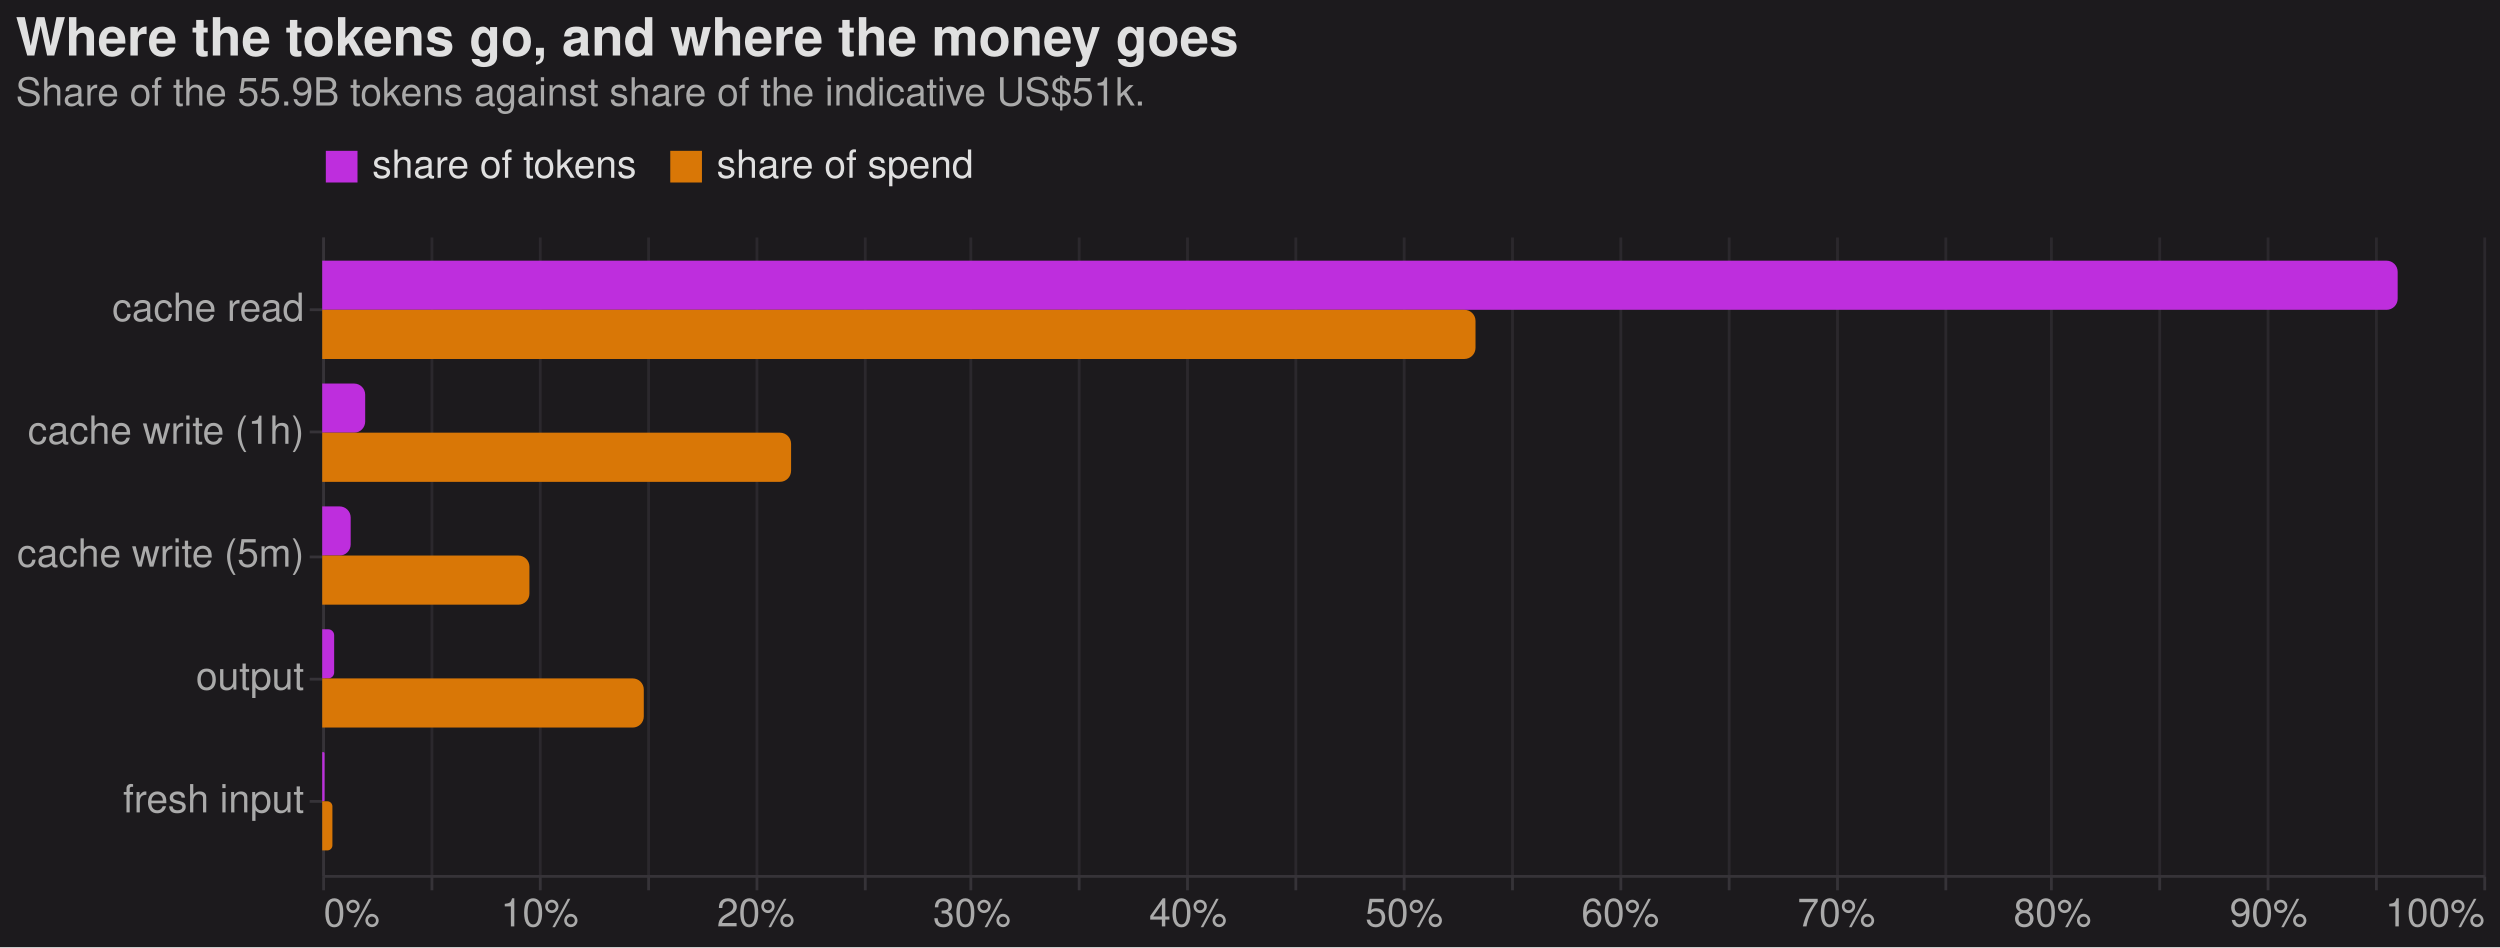
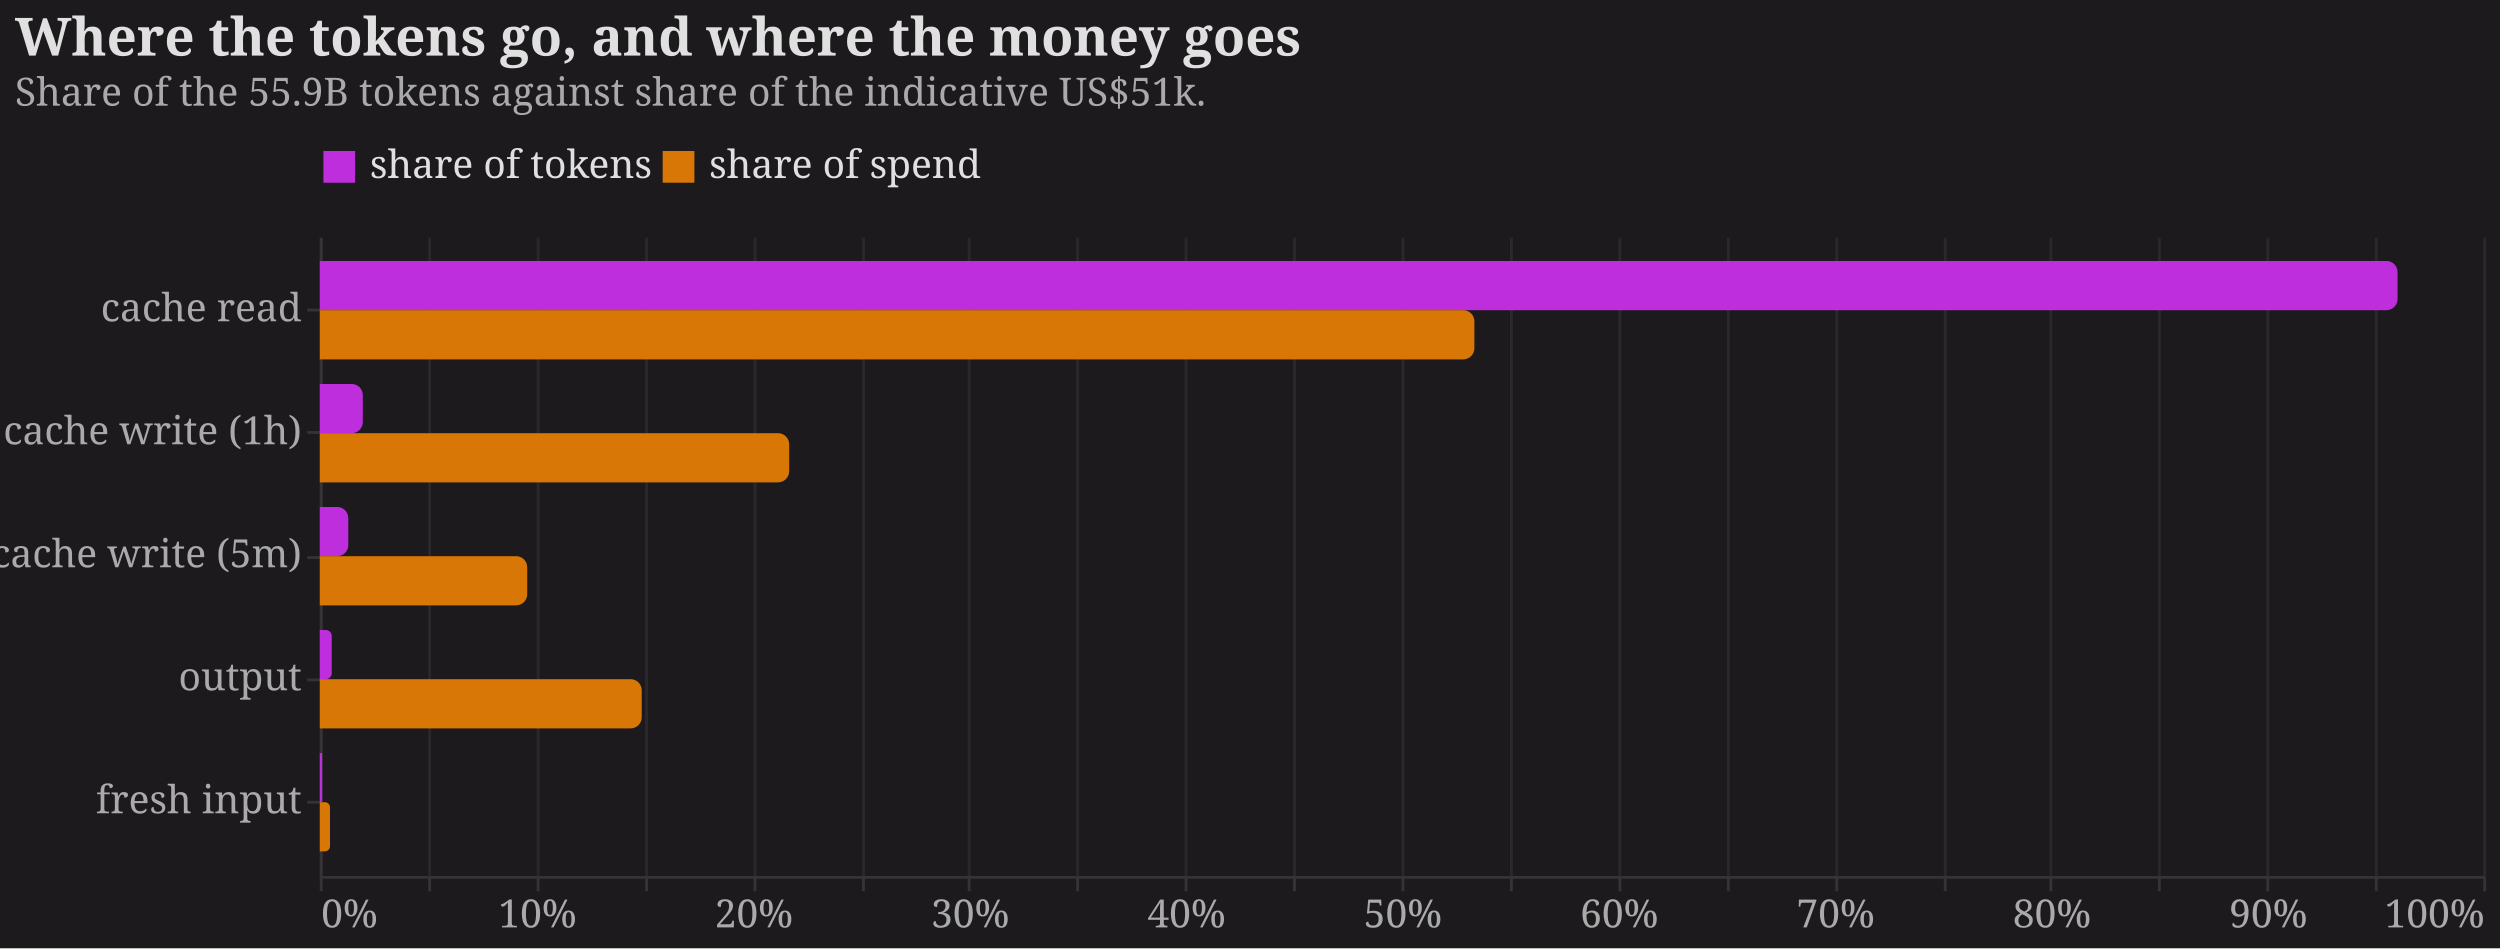
- <svg xmlns="http://www.w3.org/2000/svg" version="1.1" class="marks" width="900" height="341" viewBox="0 0 900 341">
-   <rect width="900" height="341" fill="#1c1a1d" />
-   <g fill="none" stroke-miterlimit="4" transform="translate(116,85)">
+ <svg xmlns="http://www.w3.org/2000/svg" version="1.1" class="marks" width="899" height="341" viewBox="0 0 899 341">
+   <rect width="899" height="341" fill="#1c1a1d" />
+   <g fill="none" stroke-miterlimit="4" transform="translate(115,85)">
    <g class="mark-group role-frame root" role="graphics-object" aria-roledescription="group mark container">
      <g transform="translate(0,0)">
        <path class="background" aria-hidden="true" d="M0,0h778v230h-778Z" />
        <g>
          <g class="mark-group role-axis" aria-hidden="true">
            <g transform="translate(0.5,230.5)">
              <path class="background" aria-hidden="true" d="M0,0h0v0h0Z" pointer-events="none" />
              <g>
                <g class="mark-rule role-axis-grid" pointer-events="none">
                  <line transform="translate(0,0)" x2="0" y2="-230" stroke="#363338" stroke-opacity="0.6" stroke-width="1" opacity="1" />
                  <line transform="translate(39,0)" x2="0" y2="-230" stroke="#363338" stroke-opacity="0.6" stroke-width="1" opacity="1" />
                  <line transform="translate(78,0)" x2="0" y2="-230" stroke="#363338" stroke-opacity="0.6" stroke-width="1" opacity="1" />
                  <line transform="translate(117,0)" x2="0" y2="-230" stroke="#363338" stroke-opacity="0.6" stroke-width="1" opacity="1" />
                  <line transform="translate(156,0)" x2="0" y2="-230" stroke="#363338" stroke-opacity="0.6" stroke-width="1" opacity="1" />
                  <line transform="translate(195,0)" x2="0" y2="-230" stroke="#363338" stroke-opacity="0.6" stroke-width="1" opacity="1" />
                  <line transform="translate(233,0)" x2="0" y2="-230" stroke="#363338" stroke-opacity="0.6" stroke-width="1" opacity="1" />
                  <line transform="translate(272,0)" x2="0" y2="-230" stroke="#363338" stroke-opacity="0.6" stroke-width="1" opacity="1" />
                  <line transform="translate(311,0)" x2="0" y2="-230" stroke="#363338" stroke-opacity="0.6" stroke-width="1" opacity="1" />
                  <line transform="translate(350,0)" x2="0" y2="-230" stroke="#363338" stroke-opacity="0.6" stroke-width="1" opacity="1" />
                  <line transform="translate(389,0)" x2="0" y2="-230" stroke="#363338" stroke-opacity="0.6" stroke-width="1" opacity="1" />
                  <line transform="translate(428,0)" x2="0" y2="-230" stroke="#363338" stroke-opacity="0.6" stroke-width="1" opacity="1" />
                  <line transform="translate(467,0)" x2="0" y2="-230" stroke="#363338" stroke-opacity="0.6" stroke-width="1" opacity="1" />
                  <line transform="translate(506,0)" x2="0" y2="-230" stroke="#363338" stroke-opacity="0.6" stroke-width="1" opacity="1" />
                  <line transform="translate(545,0)" x2="0" y2="-230" stroke="#363338" stroke-opacity="0.6" stroke-width="1" opacity="1" />
                  <line transform="translate(584,0)" x2="0" y2="-230" stroke="#363338" stroke-opacity="0.6" stroke-width="1" opacity="1" />
                  <line transform="translate(622,0)" x2="0" y2="-230" stroke="#363338" stroke-opacity="0.6" stroke-width="1" opacity="1" />
                  <line transform="translate(661,0)" x2="0" y2="-230" stroke="#363338" stroke-opacity="0.6" stroke-width="1" opacity="1" />
                  <line transform="translate(700,0)" x2="0" y2="-230" stroke="#363338" stroke-opacity="0.6" stroke-width="1" opacity="1" />
                  <line transform="translate(739,0)" x2="0" y2="-230" stroke="#363338" stroke-opacity="0.6" stroke-width="1" opacity="1" />
                  <line transform="translate(778,0)" x2="0" y2="-230" stroke="#363338" stroke-opacity="0.6" stroke-width="1" opacity="1" />
                </g>
              </g>
              <path class="foreground" aria-hidden="true" d="" pointer-events="none" display="none" />
            </g>
          </g>
          <g class="mark-group role-axis" role="graphics-symbol" aria-roledescription="axis" aria-label="X-axis for a linear scale with values from 0% to 100%">
            <g transform="translate(0.5,230.5)">
              <path class="background" aria-hidden="true" d="M0,0h0v0h0Z" pointer-events="none" />
              <g>
                <g class="mark-rule role-axis-tick" pointer-events="none">
                  <line transform="translate(0,0)" x2="0" y2="5" stroke="#363338" stroke-width="1" opacity="1" />
                  <line transform="translate(39,0)" x2="0" y2="5" stroke="#363338" stroke-width="1" opacity="1" />
                  <line transform="translate(78,0)" x2="0" y2="5" stroke="#363338" stroke-width="1" opacity="1" />
                  <line transform="translate(117,0)" x2="0" y2="5" stroke="#363338" stroke-width="1" opacity="1" />
                  <line transform="translate(156,0)" x2="0" y2="5" stroke="#363338" stroke-width="1" opacity="1" />
                  <line transform="translate(195,0)" x2="0" y2="5" stroke="#363338" stroke-width="1" opacity="1" />
                  <line transform="translate(233,0)" x2="0" y2="5" stroke="#363338" stroke-width="1" opacity="1" />
                  <line transform="translate(272,0)" x2="0" y2="5" stroke="#363338" stroke-width="1" opacity="1" />
                  <line transform="translate(311,0)" x2="0" y2="5" stroke="#363338" stroke-width="1" opacity="1" />
                  <line transform="translate(350,0)" x2="0" y2="5" stroke="#363338" stroke-width="1" opacity="1" />
                  <line transform="translate(389,0)" x2="0" y2="5" stroke="#363338" stroke-width="1" opacity="1" />
                  <line transform="translate(428,0)" x2="0" y2="5" stroke="#363338" stroke-width="1" opacity="1" />
                  <line transform="translate(467,0)" x2="0" y2="5" stroke="#363338" stroke-width="1" opacity="1" />
                  <line transform="translate(506,0)" x2="0" y2="5" stroke="#363338" stroke-width="1" opacity="1" />
                  <line transform="translate(545,0)" x2="0" y2="5" stroke="#363338" stroke-width="1" opacity="1" />
                  <line transform="translate(584,0)" x2="0" y2="5" stroke="#363338" stroke-width="1" opacity="1" />
                  <line transform="translate(622,0)" x2="0" y2="5" stroke="#363338" stroke-width="1" opacity="1" />
                  <line transform="translate(661,0)" x2="0" y2="5" stroke="#363338" stroke-width="1" opacity="1" />
                  <line transform="translate(700,0)" x2="0" y2="5" stroke="#363338" stroke-width="1" opacity="1" />
                  <line transform="translate(739,0)" x2="0" y2="5" stroke="#363338" stroke-width="1" opacity="1" />
                  <line transform="translate(778,0)" x2="0" y2="5" stroke="#363338" stroke-width="1" opacity="1" />
                </g>
                <g class="mark-text role-axis-label" pointer-events="none">
-                   <text text-anchor="start" transform="translate(0,18)" font-family="Helvetica, Arial, sans-serif" font-size="14px" fill="#aaa" opacity="1">0%</text>
-                   <text text-anchor="middle" transform="translate(38.9,18)" font-family="Helvetica, Arial, sans-serif" font-size="14px" fill="#aaa" opacity="0">5%</text>
-                   <text text-anchor="middle" transform="translate(77.8,18)" font-family="Helvetica, Arial, sans-serif" font-size="14px" fill="#aaa" opacity="1">10%</text>
-                   <text text-anchor="middle" transform="translate(116.7,18)" font-family="Helvetica, Arial, sans-serif" font-size="14px" fill="#aaa" opacity="0">15%</text>
-                   <text text-anchor="middle" transform="translate(155.6,18)" font-family="Helvetica, Arial, sans-serif" font-size="14px" fill="#aaa" opacity="1">20%</text>
-                   <text text-anchor="middle" transform="translate(194.5,18)" font-family="Helvetica, Arial, sans-serif" font-size="14px" fill="#aaa" opacity="0">25%</text>
-                   <text text-anchor="middle" transform="translate(233.4,18)" font-family="Helvetica, Arial, sans-serif" font-size="14px" fill="#aaa" opacity="1">30%</text>
-                   <text text-anchor="middle" transform="translate(272.3,18)" font-family="Helvetica, Arial, sans-serif" font-size="14px" fill="#aaa" opacity="0">35%</text>
-                   <text text-anchor="middle" transform="translate(311.2,18)" font-family="Helvetica, Arial, sans-serif" font-size="14px" fill="#aaa" opacity="1">40%</text>
-                   <text text-anchor="middle" transform="translate(350.1,18)" font-family="Helvetica, Arial, sans-serif" font-size="14px" fill="#aaa" opacity="0">45%</text>
-                   <text text-anchor="middle" transform="translate(389,18)" font-family="Helvetica, Arial, sans-serif" font-size="14px" fill="#aaa" opacity="1">50%</text>
-                   <text text-anchor="middle" transform="translate(427.9,18)" font-family="Helvetica, Arial, sans-serif" font-size="14px" fill="#aaa" opacity="0">55%</text>
-                   <text text-anchor="middle" transform="translate(466.8,18)" font-family="Helvetica, Arial, sans-serif" font-size="14px" fill="#aaa" opacity="1">60%</text>
-                   <text text-anchor="middle" transform="translate(505.7,18)" font-family="Helvetica, Arial, sans-serif" font-size="14px" fill="#aaa" opacity="0">65%</text>
-                   <text text-anchor="middle" transform="translate(544.6,18)" font-family="Helvetica, Arial, sans-serif" font-size="14px" fill="#aaa" opacity="1">70%</text>
-                   <text text-anchor="middle" transform="translate(583.5,18)" font-family="Helvetica, Arial, sans-serif" font-size="14px" fill="#aaa" opacity="0">75%</text>
-                   <text text-anchor="middle" transform="translate(622.4,18)" font-family="Helvetica, Arial, sans-serif" font-size="14px" fill="#aaa" opacity="1">80%</text>
-                   <text text-anchor="middle" transform="translate(661.3,18)" font-family="Helvetica, Arial, sans-serif" font-size="14px" fill="#aaa" opacity="0">85%</text>
-                   <text text-anchor="middle" transform="translate(700.2,18)" font-family="Helvetica, Arial, sans-serif" font-size="14px" fill="#aaa" opacity="1">90%</text>
-                   <text text-anchor="middle" transform="translate(739.1,18)" font-family="Helvetica, Arial, sans-serif" font-size="14px" fill="#aaa" opacity="0">95%</text>
-                   <text text-anchor="end" transform="translate(778,18)" font-family="Helvetica, Arial, sans-serif" font-size="14px" fill="#aaa" opacity="1">100%</text>
+                   <text text-anchor="start" transform="translate(0,18)" font-family="Piazzolla, Georgia, serif" font-size="14px" fill="#aaa" opacity="1">0%</text>
+                   <text text-anchor="middle" transform="translate(38.9,18)" font-family="Piazzolla, Georgia, serif" font-size="14px" fill="#aaa" opacity="0">5%</text>
+                   <text text-anchor="middle" transform="translate(77.8,18)" font-family="Piazzolla, Georgia, serif" font-size="14px" fill="#aaa" opacity="1">10%</text>
+                   <text text-anchor="middle" transform="translate(116.7,18)" font-family="Piazzolla, Georgia, serif" font-size="14px" fill="#aaa" opacity="0">15%</text>
+                   <text text-anchor="middle" transform="translate(155.6,18)" font-family="Piazzolla, Georgia, serif" font-size="14px" fill="#aaa" opacity="1">20%</text>
+                   <text text-anchor="middle" transform="translate(194.5,18)" font-family="Piazzolla, Georgia, serif" font-size="14px" fill="#aaa" opacity="0">25%</text>
+                   <text text-anchor="middle" transform="translate(233.4,18)" font-family="Piazzolla, Georgia, serif" font-size="14px" fill="#aaa" opacity="1">30%</text>
+                   <text text-anchor="middle" transform="translate(272.3,18)" font-family="Piazzolla, Georgia, serif" font-size="14px" fill="#aaa" opacity="0">35%</text>
+                   <text text-anchor="middle" transform="translate(311.2,18)" font-family="Piazzolla, Georgia, serif" font-size="14px" fill="#aaa" opacity="1">40%</text>
+                   <text text-anchor="middle" transform="translate(350.1,18)" font-family="Piazzolla, Georgia, serif" font-size="14px" fill="#aaa" opacity="0">45%</text>
+                   <text text-anchor="middle" transform="translate(389,18)" font-family="Piazzolla, Georgia, serif" font-size="14px" fill="#aaa" opacity="1">50%</text>
+                   <text text-anchor="middle" transform="translate(427.9,18)" font-family="Piazzolla, Georgia, serif" font-size="14px" fill="#aaa" opacity="0">55%</text>
+                   <text text-anchor="middle" transform="translate(466.8,18)" font-family="Piazzolla, Georgia, serif" font-size="14px" fill="#aaa" opacity="1">60%</text>
+                   <text text-anchor="middle" transform="translate(505.7,18)" font-family="Piazzolla, Georgia, serif" font-size="14px" fill="#aaa" opacity="0">65%</text>
+                   <text text-anchor="middle" transform="translate(544.6,18)" font-family="Piazzolla, Georgia, serif" font-size="14px" fill="#aaa" opacity="1">70%</text>
+                   <text text-anchor="middle" transform="translate(583.5,18)" font-family="Piazzolla, Georgia, serif" font-size="14px" fill="#aaa" opacity="0">75%</text>
+                   <text text-anchor="middle" transform="translate(622.4,18)" font-family="Piazzolla, Georgia, serif" font-size="14px" fill="#aaa" opacity="1">80%</text>
+                   <text text-anchor="middle" transform="translate(661.3,18)" font-family="Piazzolla, Georgia, serif" font-size="14px" fill="#aaa" opacity="0">85%</text>
+                   <text text-anchor="middle" transform="translate(700.2,18)" font-family="Piazzolla, Georgia, serif" font-size="14px" fill="#aaa" opacity="1">90%</text>
+                   <text text-anchor="middle" transform="translate(739.1,18)" font-family="Piazzolla, Georgia, serif" font-size="14px" fill="#aaa" opacity="0">95%</text>
+                   <text text-anchor="end" transform="translate(778,18)" font-family="Piazzolla, Georgia, serif" font-size="14px" fill="#aaa" opacity="1">100%</text>
                </g>
                <g class="mark-rule role-axis-domain" pointer-events="none">
                  <line transform="translate(0,0)" x2="778" y2="0" stroke="#363338" stroke-width="1" opacity="1" />
                </g>
              </g>
              <path class="foreground" aria-hidden="true" d="" pointer-events="none" display="none" />
            </g>
          </g>
          <g class="mark-group role-axis" role="graphics-symbol" aria-roledescription="axis" aria-label="Y-axis for a discrete scale with 5 values: cache read, cache write (1h), cache write (5m), output, fresh input">
            <g transform="translate(0.5,0.5)">
              <path class="background" aria-hidden="true" d="M0,0h0v0h0Z" pointer-events="none" />
              <g>
                <g class="mark-rule role-axis-tick" pointer-events="none">
                  <line transform="translate(0,26)" x2="-5" y2="0" stroke="#363338" stroke-width="1" opacity="1" />
                  <line transform="translate(0,70)" x2="-5" y2="0" stroke="#363338" stroke-width="1" opacity="1" />
                  <line transform="translate(0,115)" x2="-5" y2="0" stroke="#363338" stroke-width="1" opacity="1" />
                  <line transform="translate(0,159)" x2="-5" y2="0" stroke="#363338" stroke-width="1" opacity="1" />
                  <line transform="translate(0,203)" x2="-5" y2="0" stroke="#363338" stroke-width="1" opacity="1" />
                </g>
                <g class="mark-text role-axis-label" pointer-events="none">
-                   <text text-anchor="end" transform="translate(-7,30.03846)" font-family="Helvetica, Arial, sans-serif" font-size="14px" fill="#aaa" opacity="1">cache read</text>
-                   <text text-anchor="end" transform="translate(-7,74.26923)" font-family="Helvetica, Arial, sans-serif" font-size="14px" fill="#aaa" opacity="1">cache write (1h)</text>
-                   <text text-anchor="end" transform="translate(-7,118.5)" font-family="Helvetica, Arial, sans-serif" font-size="14px" fill="#aaa" opacity="1">cache write (5m)</text>
-                   <text text-anchor="end" transform="translate(-7,162.7308)" font-family="Helvetica, Arial, sans-serif" font-size="14px" fill="#aaa" opacity="1">output</text>
-                   <text text-anchor="end" transform="translate(-7,206.9615)" font-family="Helvetica, Arial, sans-serif" font-size="14px" fill="#aaa" opacity="1">fresh input</text>
+                   <text text-anchor="end" transform="translate(-7,30.03846)" font-family="Piazzolla, Georgia, serif" font-size="14px" fill="#aaa" opacity="1">cache read</text>
+                   <text text-anchor="end" transform="translate(-7,74.26923)" font-family="Piazzolla, Georgia, serif" font-size="14px" fill="#aaa" opacity="1">cache write (1h)</text>
+                   <text text-anchor="end" transform="translate(-7,118.5)" font-family="Piazzolla, Georgia, serif" font-size="14px" fill="#aaa" opacity="1">cache write (5m)</text>
+                   <text text-anchor="end" transform="translate(-7,162.7308)" font-family="Piazzolla, Georgia, serif" font-size="14px" fill="#aaa" opacity="1">output</text>
+                   <text text-anchor="end" transform="translate(-7,206.9615)" font-family="Piazzolla, Georgia, serif" font-size="14px" fill="#aaa" opacity="1">fresh input</text>
                </g>
                <g class="mark-rule role-axis-domain" pointer-events="none">
                  <line transform="translate(0,0)" x2="0" y2="230" stroke="#363338" stroke-width="1" opacity="1" />
                </g>
              </g>
              <path class="foreground" aria-hidden="true" d="" pointer-events="none" display="none" />
            </g>
          </g>
          <g class="mark-group role-scope" role="graphics-object" aria-roledescription="group mark container">
            <g transform="translate(0,185.7692)">
              <path class="background" aria-hidden="true" d="M0,0L0.417,0C0.647,0,0.833,0.187,0.833,0.417L0.833,17.276C0.833,17.506,0.647,17.692,0.417,17.692L0,17.692C0,17.692,0,17.692,0,17.692L0,0C0,0,0,0,0,0Z" />
              <g clip-path="url(#where-the-tokens-go-clip1)">
                <g class="mark-group role-scope" role="graphics-object" aria-roledescription="group mark container">
                  <g transform="translate(0,0)">
                    <path class="background" aria-hidden="true" d="M0,0h0v17.692h0Z" />
                    <g>
                      <g class="mark-rect role-mark marks" role="graphics-object" aria-roledescription="rect mark container">
                        <path aria-label="share: 0%; category: fresh input; measure: share of tokens" role="graphics-symbol" aria-roledescription="bar" d="M0,0h0.833v17.692h-0.833Z" fill="#be2edd" />
                      </g>
                    </g>
                    <path class="foreground" aria-hidden="true" d="" display="none" />
                  </g>
                </g>
              </g>
              <path class="foreground" aria-hidden="true" d="" display="none" />
            </g>
            <g transform="translate(0,203.4615)">
              <path class="background" aria-hidden="true" d="M0,0L1.833,0C2.845,0,3.667,0.821,3.667,1.833L3.667,15.859C3.667,16.871,2.845,17.692,1.833,17.692L0,17.692C0,17.692,0,17.692,0,17.692L0,0C0,0,0,0,0,0Z" />
              <g clip-path="url(#where-the-tokens-go-clip2)">
                <g class="mark-group role-scope" role="graphics-object" aria-roledescription="group mark container">
                  <g transform="translate(0,0)">
                    <path class="background" aria-hidden="true" d="M0,0h0v17.692h0Z" />
                    <g>
                      <g class="mark-rect role-mark marks" role="graphics-object" aria-roledescription="rect mark container">
                        <path aria-label="share: 0%; category: fresh input; measure: share of spend" role="graphics-symbol" aria-roledescription="bar" d="M0,0h3.667v17.692h-3.667Z" fill="#d97706" />
                      </g>
                    </g>
                    <path class="foreground" aria-hidden="true" d="" display="none" />
                  </g>
                </g>
              </g>
              <path class="foreground" aria-hidden="true" d="" display="none" />
            </g>
            <g transform="translate(0,141.5385)">
              <path class="background" aria-hidden="true" d="M0,0L2.147,0C3.332,0,4.294,0.962,4.294,2.147L4.294,15.545C4.294,16.73,3.332,17.692,2.147,17.692L0,17.692C0,17.692,0,17.692,0,17.692L0,0C0,0,0,0,0,0Z" />
              <g clip-path="url(#where-the-tokens-go-clip3)">
                <g class="mark-group role-scope" role="graphics-object" aria-roledescription="group mark container">
                  <g transform="translate(0,0)">
                    <path class="background" aria-hidden="true" d="M0,0h0v17.692h0Z" />
                    <g>
                      <g class="mark-rect role-mark marks" role="graphics-object" aria-roledescription="rect mark container">
                        <path aria-label="share: 1%; category: output; measure: share of tokens" role="graphics-symbol" aria-roledescription="bar" d="M0,0h4.294v17.692h-4.294Z" fill="#be2edd" />
                      </g>
                    </g>
                    <path class="foreground" aria-hidden="true" d="" display="none" />
                  </g>
                </g>
              </g>
              <path class="foreground" aria-hidden="true" d="" display="none" />
            </g>
            <g transform="translate(0,159.2308)">
              <path class="background" aria-hidden="true" d="M0,0L111.766,0C113.974,0,115.766,1.792,115.766,4L115.766,13.692C115.766,15.9,113.974,17.692,111.766,17.692L0,17.692C0,17.692,0,17.692,0,17.692L0,0C0,0,0,0,0,0Z" />
              <g clip-path="url(#where-the-tokens-go-clip4)">
                <g class="mark-group role-scope" role="graphics-object" aria-roledescription="group mark container">
                  <g transform="translate(0,0)">
                    <path class="background" aria-hidden="true" d="M0,0h0v17.692h0Z" />
                    <g>
                      <g class="mark-rect role-mark marks" role="graphics-object" aria-roledescription="rect mark container">
                        <path aria-label="share: 15%; category: output; measure: share of spend" role="graphics-symbol" aria-roledescription="bar" d="M0,0h115.766v17.692h-115.766Z" fill="#d97706" />
                      </g>
                    </g>
                    <path class="foreground" aria-hidden="true" d="" display="none" />
                  </g>
                </g>
              </g>
              <path class="foreground" aria-hidden="true" d="" display="none" />
            </g>
            <g transform="translate(0,8.846154)">
              <path class="background" aria-hidden="true" d="M0,0L743.161,0C745.368,0,747.161,1.792,747.161,4L747.161,13.692C747.161,15.9,745.368,17.692,743.161,17.692L0,17.692C0,17.692,0,17.692,0,17.692L0,0C0,0,0,0,0,0Z" />
              <g clip-path="url(#where-the-tokens-go-clip5)">
                <g class="mark-group role-scope" role="graphics-object" aria-roledescription="group mark container">
                  <g transform="translate(0,0)">
                    <path class="background" aria-hidden="true" d="M0,0h0v17.692h0Z" />
                    <g>
                      <g class="mark-rect role-mark marks" role="graphics-object" aria-roledescription="rect mark container">
                        <path aria-label="share: 96%; category: cache read; measure: share of tokens" role="graphics-symbol" aria-roledescription="bar" d="M0,0h747.161v17.692h-747.161Z" fill="#be2edd" />
                      </g>
                    </g>
                    <path class="foreground" aria-hidden="true" d="" display="none" />
                  </g>
                </g>
              </g>
              <path class="foreground" aria-hidden="true" d="" display="none" />
            </g>
            <g transform="translate(0,26.53846)">
              <path class="background" aria-hidden="true" d="M0,0L411.186,0C413.393,0,415.186,1.792,415.186,4L415.186,13.692C415.186,15.9,413.393,17.692,411.186,17.692L0,17.692C0,17.692,0,17.692,0,17.692L0,0C0,0,0,0,0,0Z" />
              <g clip-path="url(#where-the-tokens-go-clip6)">
                <g class="mark-group role-scope" role="graphics-object" aria-roledescription="group mark container">
                  <g transform="translate(0,0)">
                    <path class="background" aria-hidden="true" d="M0,0h0v17.692h0Z" />
                    <g>
                      <g class="mark-rect role-mark marks" role="graphics-object" aria-roledescription="rect mark container">
                        <path aria-label="share: 53%; category: cache read; measure: share of spend" role="graphics-symbol" aria-roledescription="bar" d="M0,0h415.186v17.692h-415.186Z" fill="#d97706" />
                      </g>
                    </g>
                    <path class="foreground" aria-hidden="true" d="" display="none" />
                  </g>
                </g>
              </g>
              <path class="foreground" aria-hidden="true" d="" display="none" />
            </g>
            <g transform="translate(0,97.30769)">
              <path class="background" aria-hidden="true" d="M0,0L6.246,0C8.454,0,10.246,1.792,10.246,4L10.246,13.692C10.246,15.9,8.454,17.692,6.246,17.692L0,17.692C0,17.692,0,17.692,0,17.692L0,0C0,0,0,0,0,0Z" />
              <g clip-path="url(#where-the-tokens-go-clip7)">
                <g class="mark-group role-scope" role="graphics-object" aria-roledescription="group mark container">
                  <g transform="translate(0,0)">
                    <path class="background" aria-hidden="true" d="M0,0h0v17.692h0Z" />
                    <g>
                      <g class="mark-rect role-mark marks" role="graphics-object" aria-roledescription="rect mark container">
                        <path aria-label="share: 1%; category: cache write (5m); measure: share of tokens" role="graphics-symbol" aria-roledescription="bar" d="M0,0h10.246v17.692h-10.246Z" fill="#be2edd" />
                      </g>
                    </g>
                    <path class="foreground" aria-hidden="true" d="" display="none" />
                  </g>
                </g>
              </g>
              <path class="foreground" aria-hidden="true" d="" display="none" />
            </g>
            <g transform="translate(0,115)">
              <path class="background" aria-hidden="true" d="M0,0L70.591,0C72.799,0,74.591,1.792,74.591,4L74.591,13.692C74.591,15.9,72.799,17.692,70.591,17.692L0,17.692C0,17.692,0,17.692,0,17.692L0,0C0,0,0,0,0,0Z" />
              <g clip-path="url(#where-the-tokens-go-clip8)">
                <g class="mark-group role-scope" role="graphics-object" aria-roledescription="group mark container">
                  <g transform="translate(0,0)">
                    <path class="background" aria-hidden="true" d="M0,0h0v17.692h0Z" />
                    <g>
                      <g class="mark-rect role-mark marks" role="graphics-object" aria-roledescription="rect mark container">
                        <path aria-label="share: 10%; category: cache write (5m); measure: share of spend" role="graphics-symbol" aria-roledescription="bar" d="M0,0h74.591v17.692h-74.591Z" fill="#d97706" />
                      </g>
                    </g>
                    <path class="foreground" aria-hidden="true" d="" display="none" />
                  </g>
                </g>
              </g>
              <path class="foreground" aria-hidden="true" d="" display="none" />
            </g>
            <g transform="translate(0,53.07692)">
              <path class="background" aria-hidden="true" d="M0,0L11.465,0C13.673,0,15.465,1.792,15.465,4L15.465,13.692C15.465,15.9,13.673,17.692,11.465,17.692L0,17.692C0,17.692,0,17.692,0,17.692L0,0C0,0,0,0,0,0Z" />
              <g clip-path="url(#where-the-tokens-go-clip9)">
                <g class="mark-group role-scope" role="graphics-object" aria-roledescription="group mark container">
                  <g transform="translate(0,0)">
                    <path class="background" aria-hidden="true" d="M0,0h0v17.692h0Z" />
                    <g>
                      <g class="mark-rect role-mark marks" role="graphics-object" aria-roledescription="rect mark container">
                        <path aria-label="share: 2%; category: cache write (1h); measure: share of tokens" role="graphics-symbol" aria-roledescription="bar" d="M0,0h15.465v17.692h-15.465Z" fill="#be2edd" />
                      </g>
                    </g>
                    <path class="foreground" aria-hidden="true" d="" display="none" />
                  </g>
                </g>
              </g>
              <path class="foreground" aria-hidden="true" d="" display="none" />
            </g>
            <g transform="translate(0,70.76923)">
              <path class="background" aria-hidden="true" d="M0,0L164.79,0C166.998,0,168.79,1.792,168.79,4L168.79,13.692C168.79,15.9,166.998,17.692,164.79,17.692L0,17.692C0,17.692,0,17.692,0,17.692L0,0C0,0,0,0,0,0Z" />
              <g clip-path="url(#where-the-tokens-go-clip10)">
                <g class="mark-group role-scope" role="graphics-object" aria-roledescription="group mark container">
                  <g transform="translate(0,0)">
                    <path class="background" aria-hidden="true" d="M0,0h0v17.692h0Z" />
                    <g>
                      <g class="mark-rect role-mark marks" role="graphics-object" aria-roledescription="rect mark container">
                        <path aria-label="share: 22%; category: cache write (1h); measure: share of spend" role="graphics-symbol" aria-roledescription="bar" d="M0,0h168.79v17.692h-168.79Z" fill="#d97706" />
                      </g>
                    </g>
                    <path class="foreground" aria-hidden="true" d="" display="none" />
                  </g>
                </g>
              </g>
              <path class="foreground" aria-hidden="true" d="" display="none" />
            </g>
          </g>
          <g class="mark-group role-legend" role="graphics-symbol" aria-roledescription="legend" aria-label="Symbol legend for fill color with 2 values: share of tokens, share of spend">
            <g transform="translate(0,-32)">
-               <path class="background" aria-hidden="true" d="M0,0h235v14h-235Z" pointer-events="none" />
+               <path class="background" aria-hidden="true" d="M0,0h230v14h-230Z" pointer-events="none" />
              <g>
                <g class="mark-group role-legend-entry">
                  <g transform="translate(0,0)">
                    <path class="background" aria-hidden="true" d="M0,0h0v0h0Z" pointer-events="none" />
                    <g>
                      <g class="mark-group role-scope" role="graphics-object" aria-roledescription="group mark container">
                        <g transform="translate(0,0)">
-                           <path class="background" aria-hidden="true" d="M0,0h113.103v14h-113.103Z" pointer-events="none" opacity="1" />
+                           <path class="background" aria-hidden="true" d="M0,0h111.259v14h-111.259Z" pointer-events="none" opacity="1" />
                          <g>
                            <g class="mark-symbol role-legend-symbol" pointer-events="none">
                              <path transform="translate(7,7)" d="M-5.701,-5.701h11.402v11.402h-11.402Z" fill="#be2edd" stroke-width="1.5" opacity="1" />
                            </g>
                            <g class="mark-text role-legend-label" pointer-events="none">
-                               <text text-anchor="start" transform="translate(18,11)" font-family="Helvetica, Arial, sans-serif" font-size="14px" fill="#e0e0e0" opacity="1">share of tokens</text>
+                               <text text-anchor="start" transform="translate(18,11)" font-family="Piazzolla, Georgia, serif" font-size="14px" fill="#e0e0e0" opacity="1">share of tokens</text>
                            </g>
                          </g>
                          <path class="foreground" aria-hidden="true" d="" pointer-events="none" display="none" />
                        </g>
-                         <g transform="translate(124,0)">
-                           <path class="background" aria-hidden="true" d="M0,0h110.459v14h-110.459Z" pointer-events="none" opacity="1" />
+                         <g transform="translate(122,0)">
+                           <path class="background" aria-hidden="true" d="M0,0h107.536v14h-107.536Z" pointer-events="none" opacity="1" />
                          <g>
                            <g class="mark-symbol role-legend-symbol" pointer-events="none">
                              <path transform="translate(7,7)" d="M-5.701,-5.701h11.402v11.402h-11.402Z" fill="#d97706" stroke-width="1.5" opacity="1" />
                            </g>
                            <g class="mark-text role-legend-label" pointer-events="none">
-                               <text text-anchor="start" transform="translate(18,11)" font-family="Helvetica, Arial, sans-serif" font-size="14px" fill="#e0e0e0" opacity="1">share of spend</text>
+                               <text text-anchor="start" transform="translate(18,11)" font-family="Piazzolla, Georgia, serif" font-size="14px" fill="#e0e0e0" opacity="1">share of spend</text>
                            </g>
                          </g>
                          <path class="foreground" aria-hidden="true" d="" pointer-events="none" display="none" />
                        </g>
                      </g>
                    </g>
                    <path class="foreground" aria-hidden="true" d="" pointer-events="none" display="none" />
                  </g>
                </g>
              </g>
              <path class="foreground" aria-hidden="true" d="" pointer-events="none" display="none" />
            </g>
          </g>
          <g class="mark-group role-title">
-             <g transform="translate(-110.3486,-80)">
+             <g transform="translate(-109.6123,-80)">
              <path class="background" aria-hidden="true" d="M0,0h0v0h0Z" pointer-events="none" />
              <g>
                <g class="mark-text role-title-text" role="graphics-symbol" aria-roledescription="title" aria-label="Title text 'Where the tokens go, and where the money goes'" pointer-events="none">
-                   <text text-anchor="start" transform="translate(0,15)" font-family="Helvetica, Arial, sans-serif" font-size="19px" font-weight="600" fill="#e0e0e0" opacity="1">Where the tokens go, and where the money goes</text>
+                   <text text-anchor="start" transform="translate(0,15)" font-family="Piazzolla, Georgia, serif" font-size="19px" font-weight="600" fill="#e0e0e0" opacity="1">Where the tokens go, and where the money goes</text>
                </g>
                <g class="mark-text role-title-subtitle" role="graphics-symbol" aria-roledescription="subtitle" aria-label="Subtitle text 'Share of the 55.9B tokens against share of the indicative US$51k.'" pointer-events="none">
-                   <text text-anchor="start" transform="translate(0,33)" font-family="Helvetica, Arial, sans-serif" font-size="14px" fill="#aaa" opacity="1">Share of the 55.9B tokens against share of the indicative US$51k.</text>
+                   <text text-anchor="start" transform="translate(0,33)" font-family="Piazzolla, Georgia, serif" font-size="14px" fill="#aaa" opacity="1">Share of the 55.9B tokens against share of the indicative US$51k.</text>
                </g>
              </g>
              <path class="foreground" aria-hidden="true" d="" pointer-events="none" display="none" />
            </g>
          </g>
        </g>
        <path class="foreground" aria-hidden="true" d="" display="none" />
      </g>
    </g>
  </g>
  <defs>
    <clipPath id="where-the-tokens-go-clip1">
      <path d="M0,0L0.417,0C0.647,0,0.833,0.187,0.833,0.417L0.833,17.276C0.833,17.506,0.647,17.692,0.417,17.692L0,17.692C0,17.692,0,17.692,0,17.692L0,0C0,0,0,0,0,0Z" />
    </clipPath>
    <clipPath id="where-the-tokens-go-clip2">
      <path d="M0,0L1.833,0C2.845,0,3.667,0.821,3.667,1.833L3.667,15.859C3.667,16.871,2.845,17.692,1.833,17.692L0,17.692C0,17.692,0,17.692,0,17.692L0,0C0,0,0,0,0,0Z" />
    </clipPath>
    <clipPath id="where-the-tokens-go-clip3">
      <path d="M0,0L2.147,0C3.332,0,4.294,0.962,4.294,2.147L4.294,15.545C4.294,16.73,3.332,17.692,2.147,17.692L0,17.692C0,17.692,0,17.692,0,17.692L0,0C0,0,0,0,0,0Z" />
    </clipPath>
    <clipPath id="where-the-tokens-go-clip4">
      <path d="M0,0L111.766,0C113.974,0,115.766,1.792,115.766,4L115.766,13.692C115.766,15.9,113.974,17.692,111.766,17.692L0,17.692C0,17.692,0,17.692,0,17.692L0,0C0,0,0,0,0,0Z" />
    </clipPath>
    <clipPath id="where-the-tokens-go-clip5">
      <path d="M0,0L743.161,0C745.368,0,747.161,1.792,747.161,4L747.161,13.692C747.161,15.9,745.368,17.692,743.161,17.692L0,17.692C0,17.692,0,17.692,0,17.692L0,0C0,0,0,0,0,0Z" />
    </clipPath>
    <clipPath id="where-the-tokens-go-clip6">
      <path d="M0,0L411.186,0C413.393,0,415.186,1.792,415.186,4L415.186,13.692C415.186,15.9,413.393,17.692,411.186,17.692L0,17.692C0,17.692,0,17.692,0,17.692L0,0C0,0,0,0,0,0Z" />
    </clipPath>
    <clipPath id="where-the-tokens-go-clip7">
      <path d="M0,0L6.246,0C8.454,0,10.246,1.792,10.246,4L10.246,13.692C10.246,15.9,8.454,17.692,6.246,17.692L0,17.692C0,17.692,0,17.692,0,17.692L0,0C0,0,0,0,0,0Z" />
    </clipPath>
    <clipPath id="where-the-tokens-go-clip8">
      <path d="M0,0L70.591,0C72.799,0,74.591,1.792,74.591,4L74.591,13.692C74.591,15.9,72.799,17.692,70.591,17.692L0,17.692C0,17.692,0,17.692,0,17.692L0,0C0,0,0,0,0,0Z" />
    </clipPath>
    <clipPath id="where-the-tokens-go-clip9">
      <path d="M0,0L11.465,0C13.673,0,15.465,1.792,15.465,4L15.465,13.692C15.465,15.9,13.673,17.692,11.465,17.692L0,17.692C0,17.692,0,17.692,0,17.692L0,0C0,0,0,0,0,0Z" />
    </clipPath>
    <clipPath id="where-the-tokens-go-clip10">
      <path d="M0,0L164.79,0C166.998,0,168.79,1.792,168.79,4L168.79,13.692C168.79,15.9,166.998,17.692,164.79,17.692L0,17.692C0,17.692,0,17.692,0,17.692L0,0C0,0,0,0,0,0Z" />
    </clipPath>
  </defs>
</svg>
